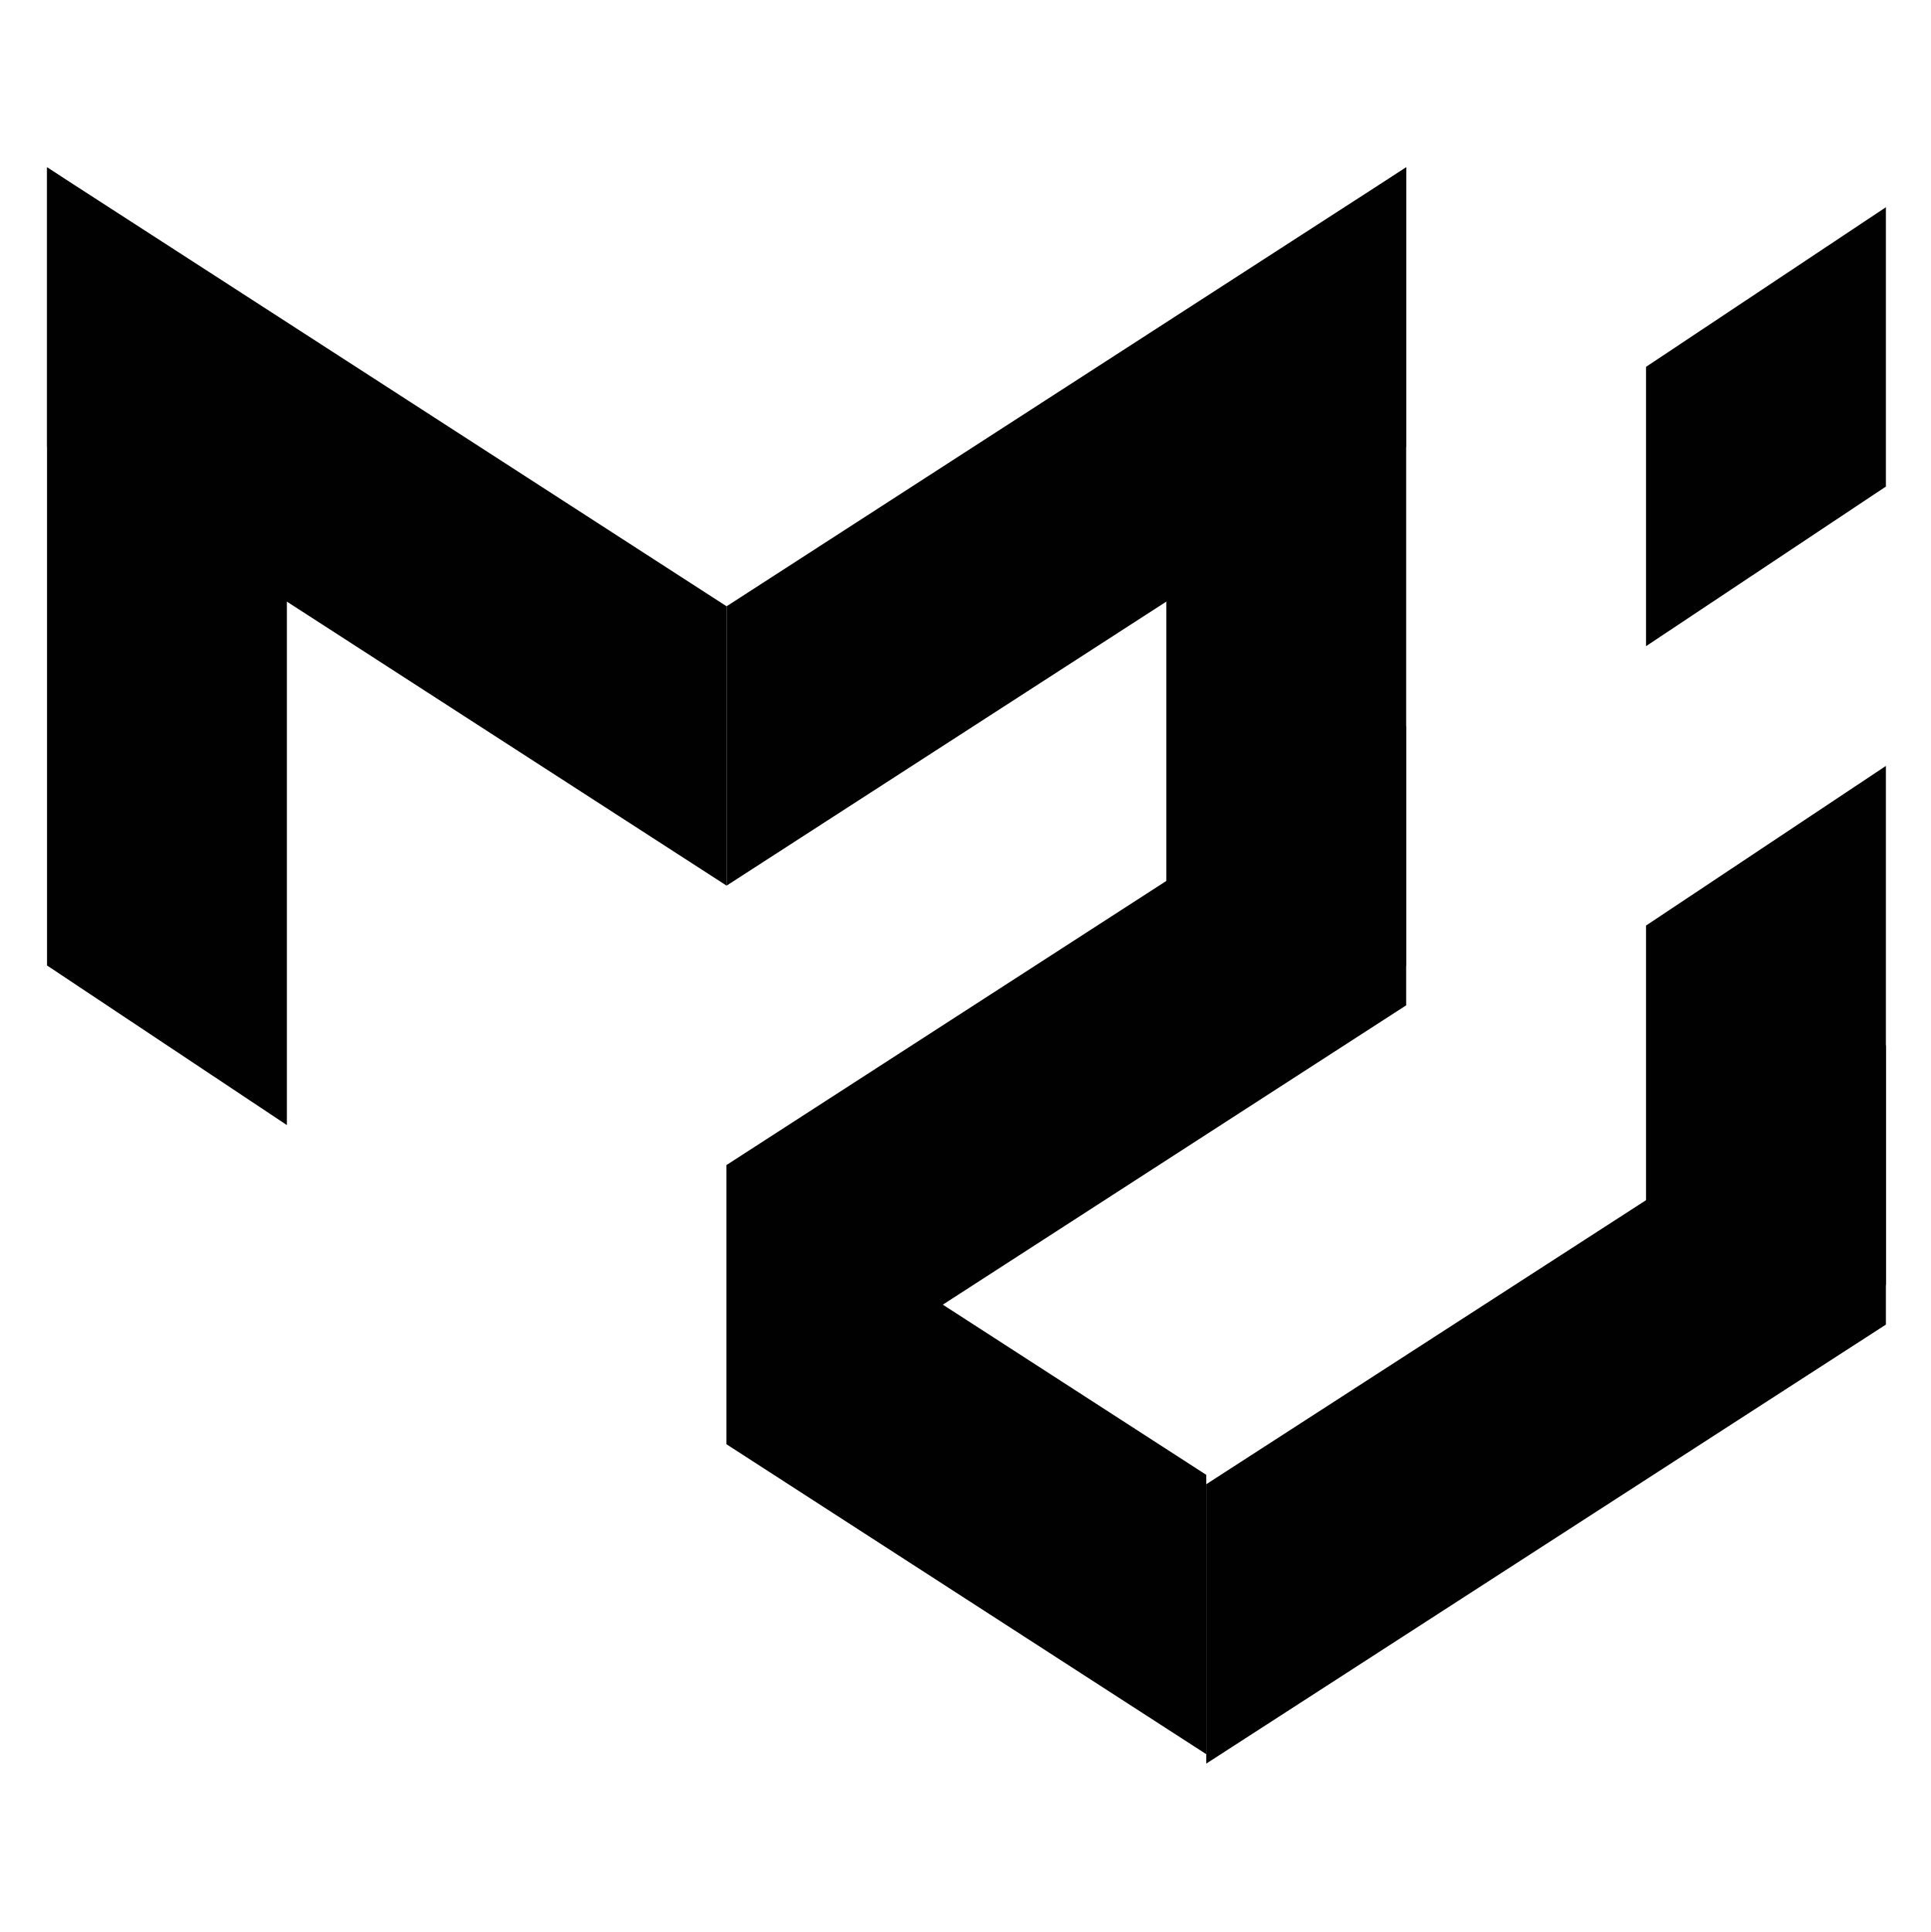
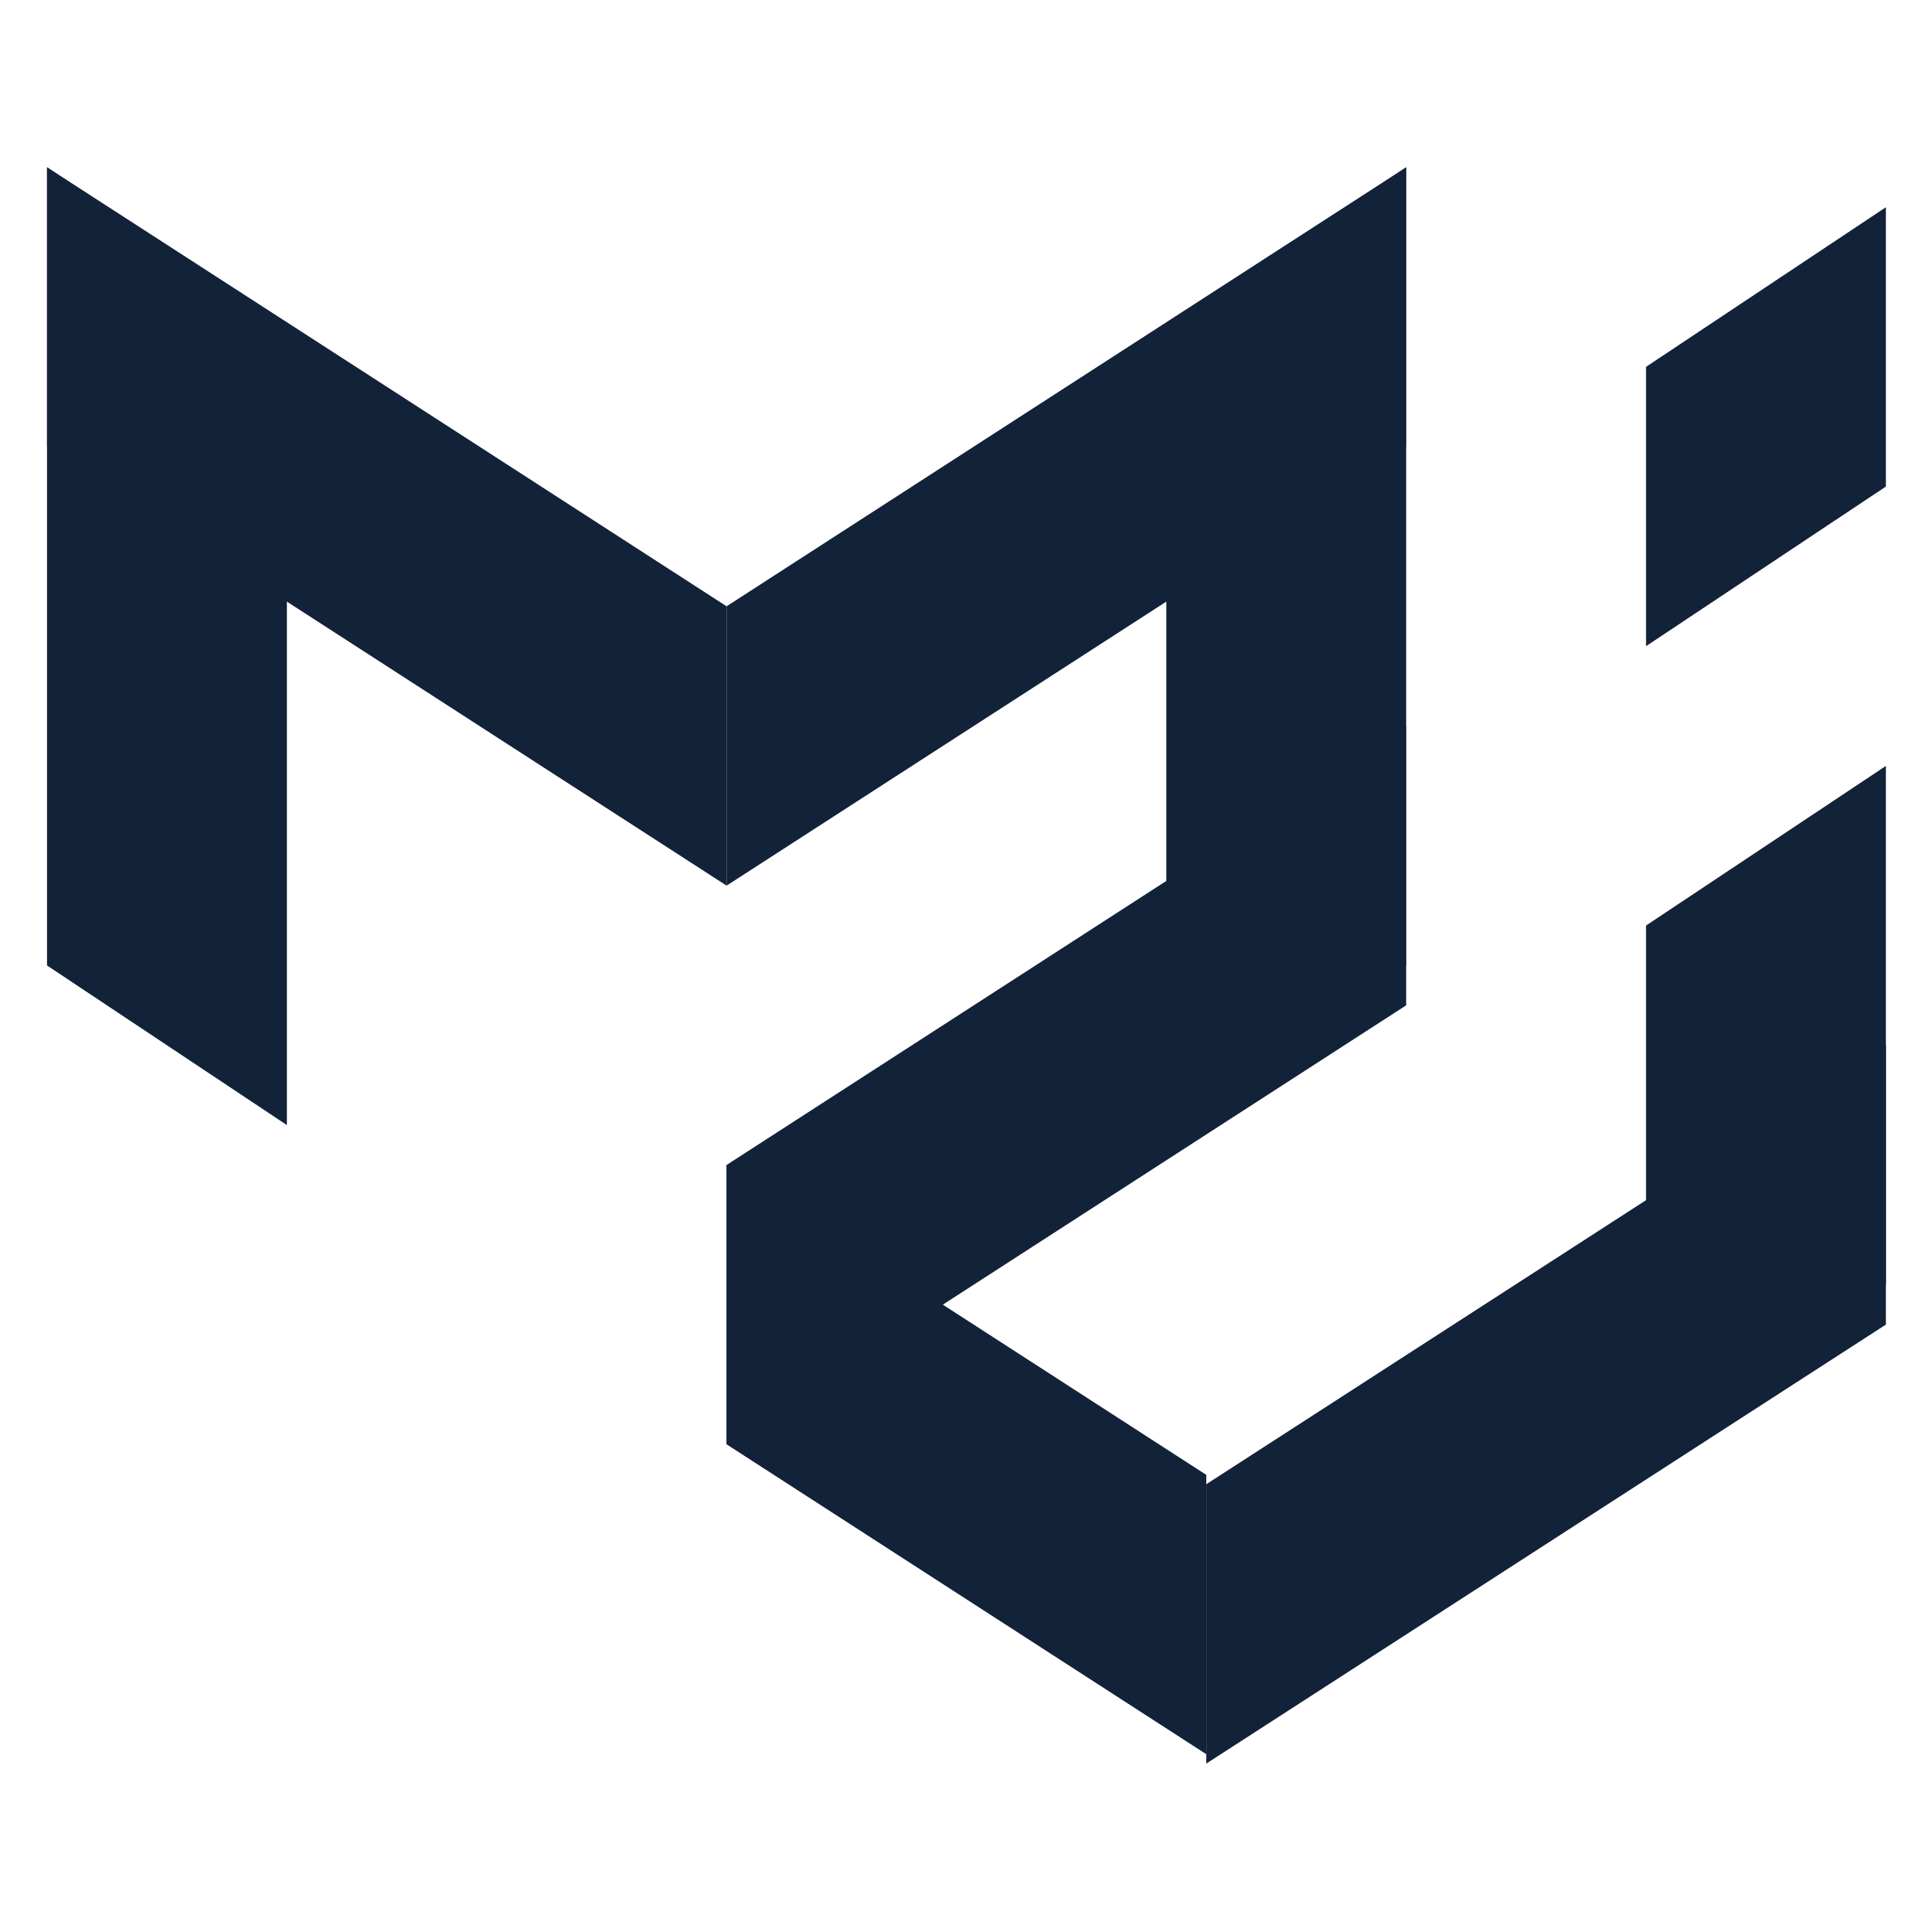
<svg xmlns="http://www.w3.org/2000/svg" width="224.88" viewBox="0 0 224.88 225" height="225" version="1.0">
  <defs>
    <clipPath id="a">
      <path d="M 5.371 19.484 L 34 19.484 L 34 132 L 5.371 132 Z M 5.371 19.484" />
    </clipPath>
    <clipPath id="b">
      <path d="M 191 89 L 219.758 89 L 219.758 169 L 191 169 Z M 191 89" />
    </clipPath>
    <clipPath id="c">
      <path d="M 191 24 L 219.758 24 L 219.758 76 L 191 76 Z M 191 24" />
    </clipPath>
    <clipPath id="d">
      <path d="M 135 19.484 L 164 19.484 L 164 132 L 135 132 Z M 135 19.484" />
    </clipPath>
    <clipPath id="e">
      <path d="M 5.371 19.484 L 85 19.484 L 85 104 L 5.371 104 Z M 5.371 19.484" />
    </clipPath>
    <clipPath id="f">
      <path d="M 84 19.484 L 164 19.484 L 164 104 L 84 104 Z M 84 19.484" />
    </clipPath>
    <clipPath id="g">
      <path d="M 140 121 L 219.758 121 L 219.758 205.387 L 140 205.387 Z M 140 121" />
    </clipPath>
  </defs>
  <g clip-path="url(#a)">
-     <path fill="#020101" d="M 5.477 19.484 L 33.414 38.074 L 33.414 131.027 L 5.477 112.438 Z M 5.477 19.484" />
+     <path fill="#122239" d="M 5.477 19.484 L 33.414 38.074 L 33.414 131.027 L 5.477 112.438 Z M 5.477 19.484" />
  </g>
  <g clip-path="url(#b)">
-     <path fill="#020101" d="M 219.656 89.199 L 191.719 107.789 L 191.719 168.207 L 219.656 149.617 Z M 219.656 89.199" />
+     <path fill="#122239" d="M 219.656 89.199 L 191.719 107.789 L 191.719 168.207 L 219.656 149.617 Z M 219.656 89.199" />
  </g>
  <g clip-path="url(#c)">
-     <path fill="#020101" d="M 219.656 24.133 L 191.719 42.723 L 191.719 75.254 L 219.656 56.664 Z M 219.656 24.133" />
+     <path fill="#122239" d="M 219.656 24.133 L 191.719 42.723 L 191.719 75.254 L 219.656 56.664 Z M 219.656 24.133" />
  </g>
  <g clip-path="url(#d)">
-     <path fill="#020101" d="M 163.781 19.484 L 135.844 38.074 L 135.844 131.027 L 163.781 112.438 Z M 163.781 19.484" />
+     <path fill="#122239" d="M 163.781 19.484 L 135.844 38.074 L 135.844 131.027 L 163.781 112.438 Z M 163.781 19.484" />
  </g>
  <g clip-path="url(#e)">
-     <path fill="#020101" d="M 5.477 52.02 L 84.629 103.141 L 84.629 70.609 L 5.477 19.484 Z M 5.477 52.02" />
+     <path fill="#122239" d="M 5.477 52.02 L 84.629 103.141 L 84.629 70.609 L 5.477 19.484 Z M 5.477 52.02" />
  </g>
  <g clip-path="url(#f)">
-     <path fill="#020101" d="M 163.781 52.02 L 84.629 103.141 L 84.629 70.609 L 163.781 19.484 Z M 163.781 52.02" />
+     <path fill="#122239" d="M 163.781 52.02 L 84.629 103.141 L 84.629 70.609 L 163.781 19.484 Z M 163.781 52.02" />
  </g>
-   <path fill="#020101" d="M 163.781 117.082 L 84.629 168.207 L 84.629 135.672 L 163.781 84.551 Z M 163.781 117.082" />
+   <path fill="#122239" d="M 163.781 117.082 L 84.629 168.207 L 84.629 135.672 L 163.781 84.551 Z M 163.781 117.082" />
  <g clip-path="url(#g)">
-     <path fill="#020101" d="M 219.656 154.262 L 140.5 205.387 L 140.5 172.852 L 219.656 121.73 Z M 219.656 154.262" />
+     <path fill="#122239" d="M 219.656 154.262 L 140.5 205.387 L 140.5 172.852 L 219.656 121.73 Z M 219.656 154.262" />
  </g>
-   <path fill="#020101" d="M 140.5 171.762 L 84.629 135.672 L 84.629 168.207 L 140.5 204.293 Z M 140.5 171.762" />
+   <path fill="#122239" d="M 140.5 171.762 L 84.629 135.672 L 84.629 168.207 L 140.5 204.293 Z M 140.5 171.762" />
</svg>
